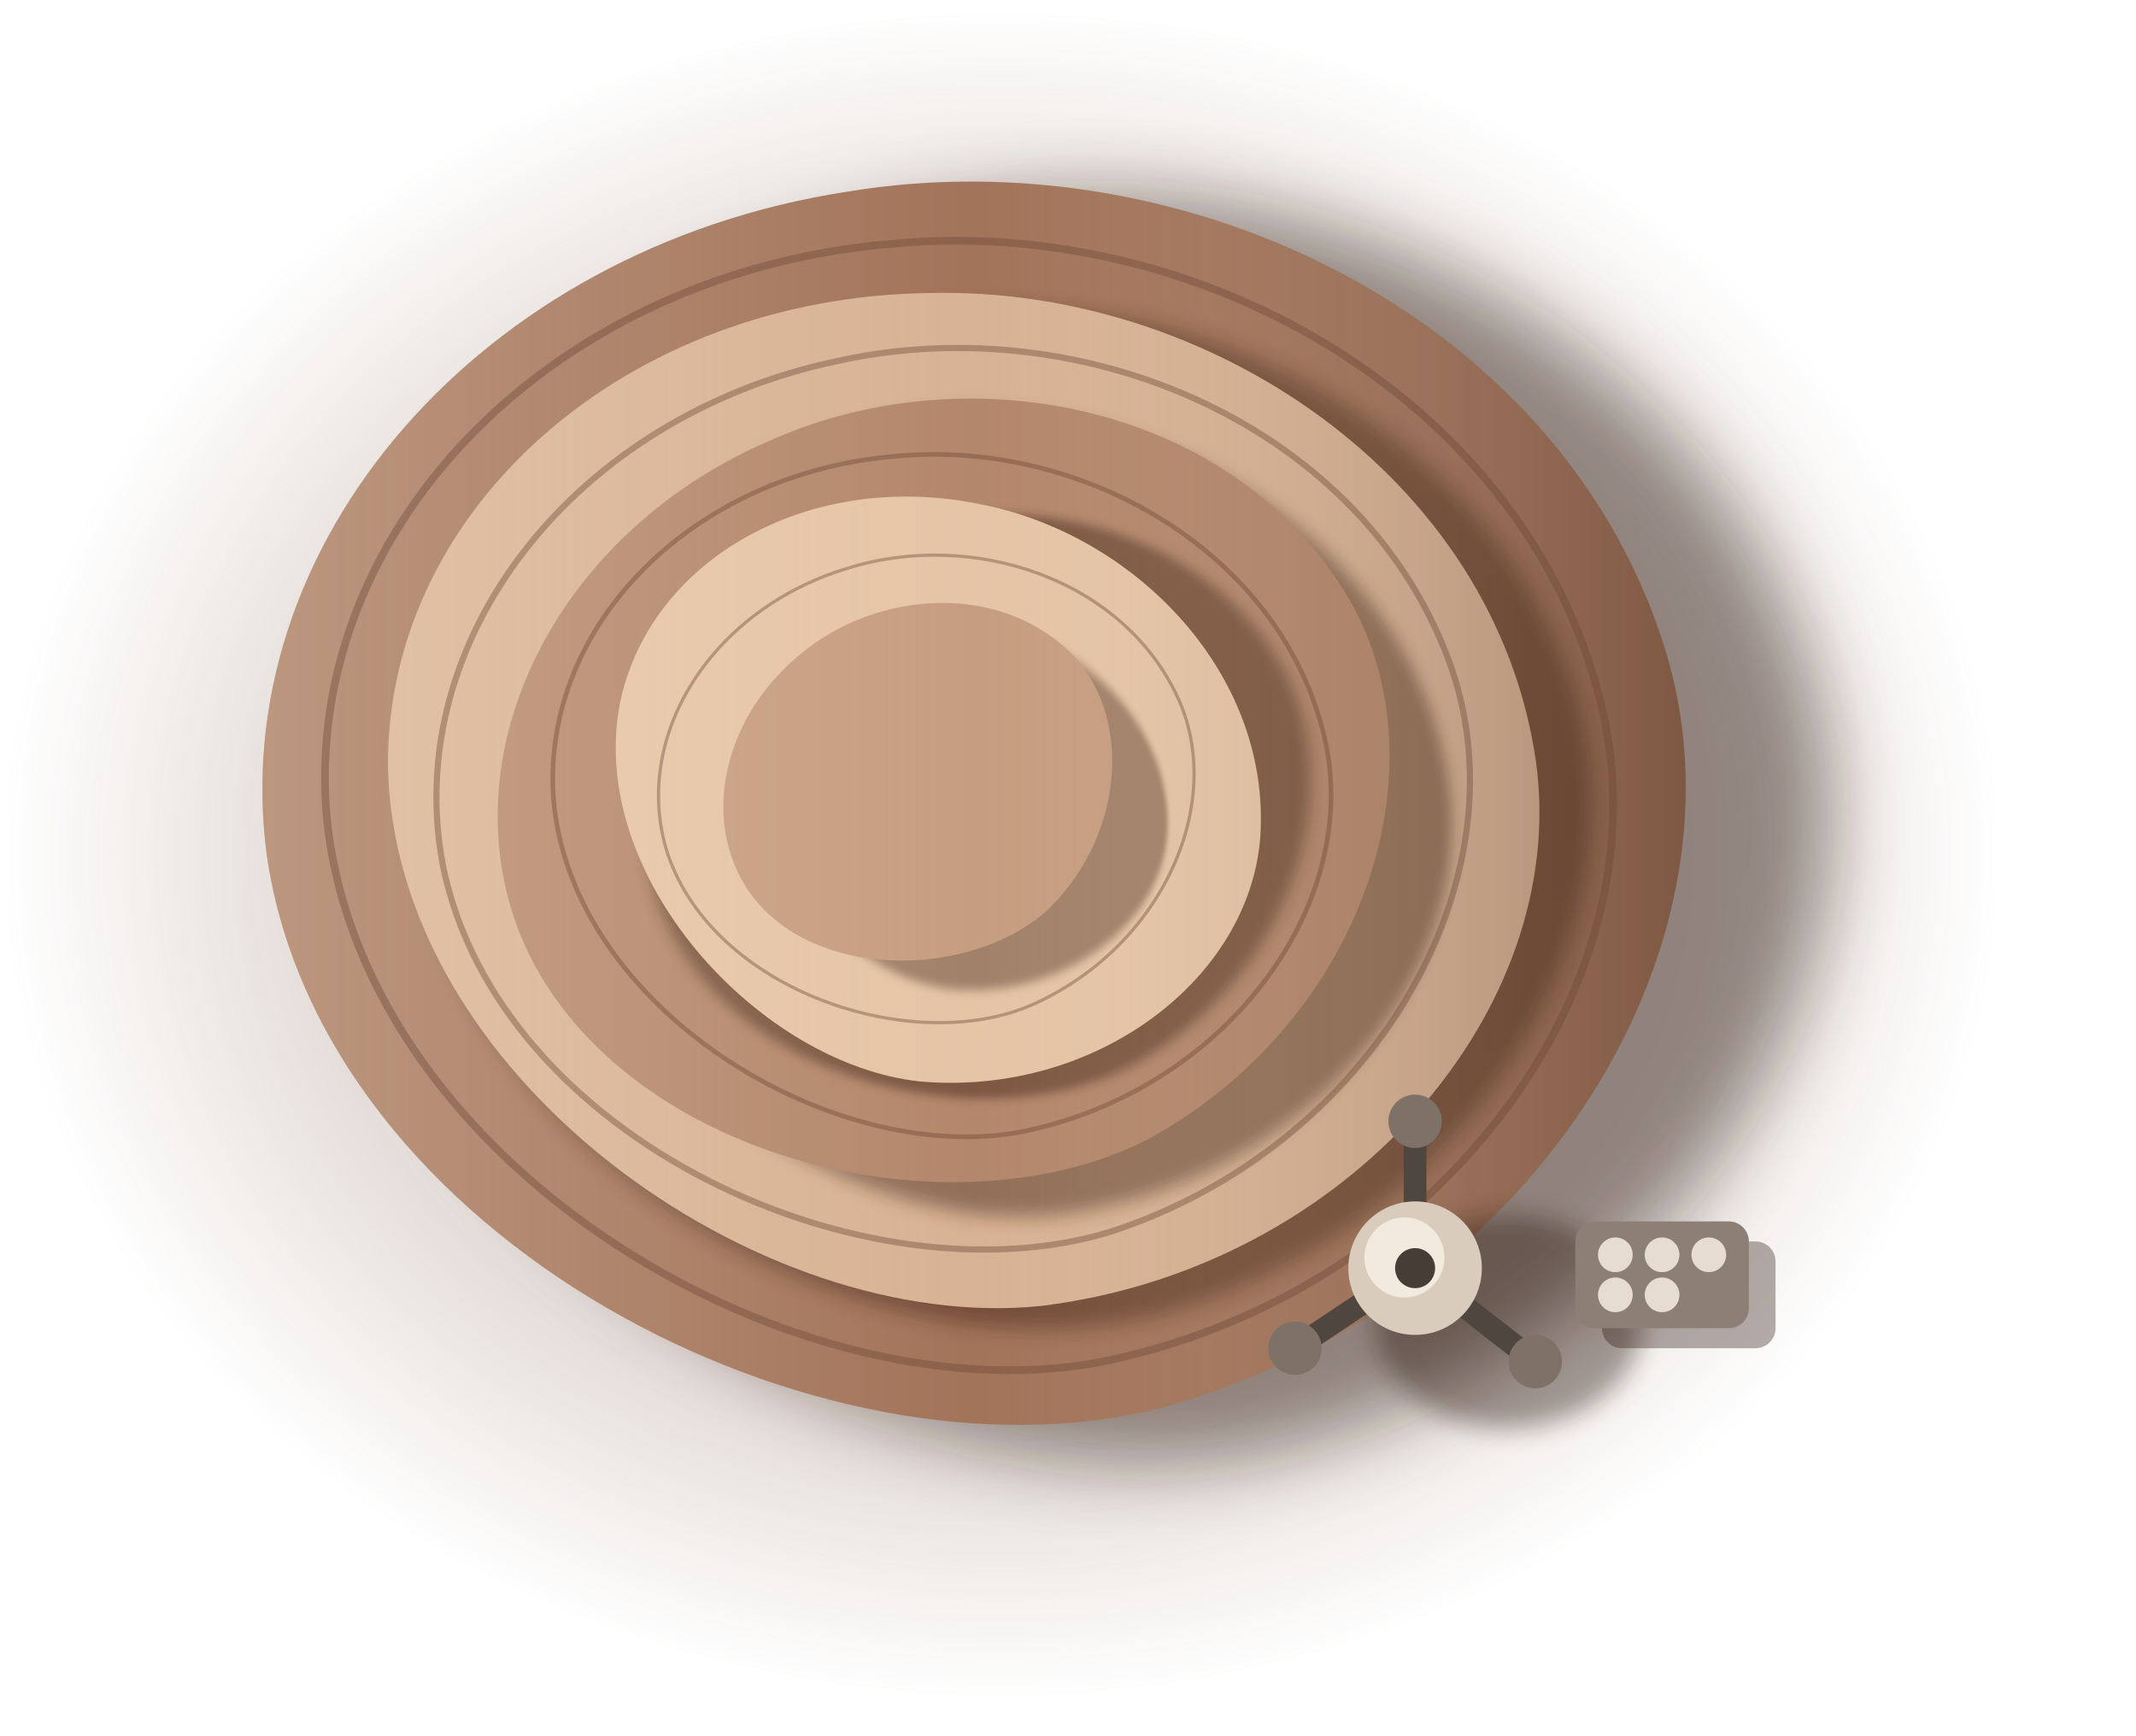
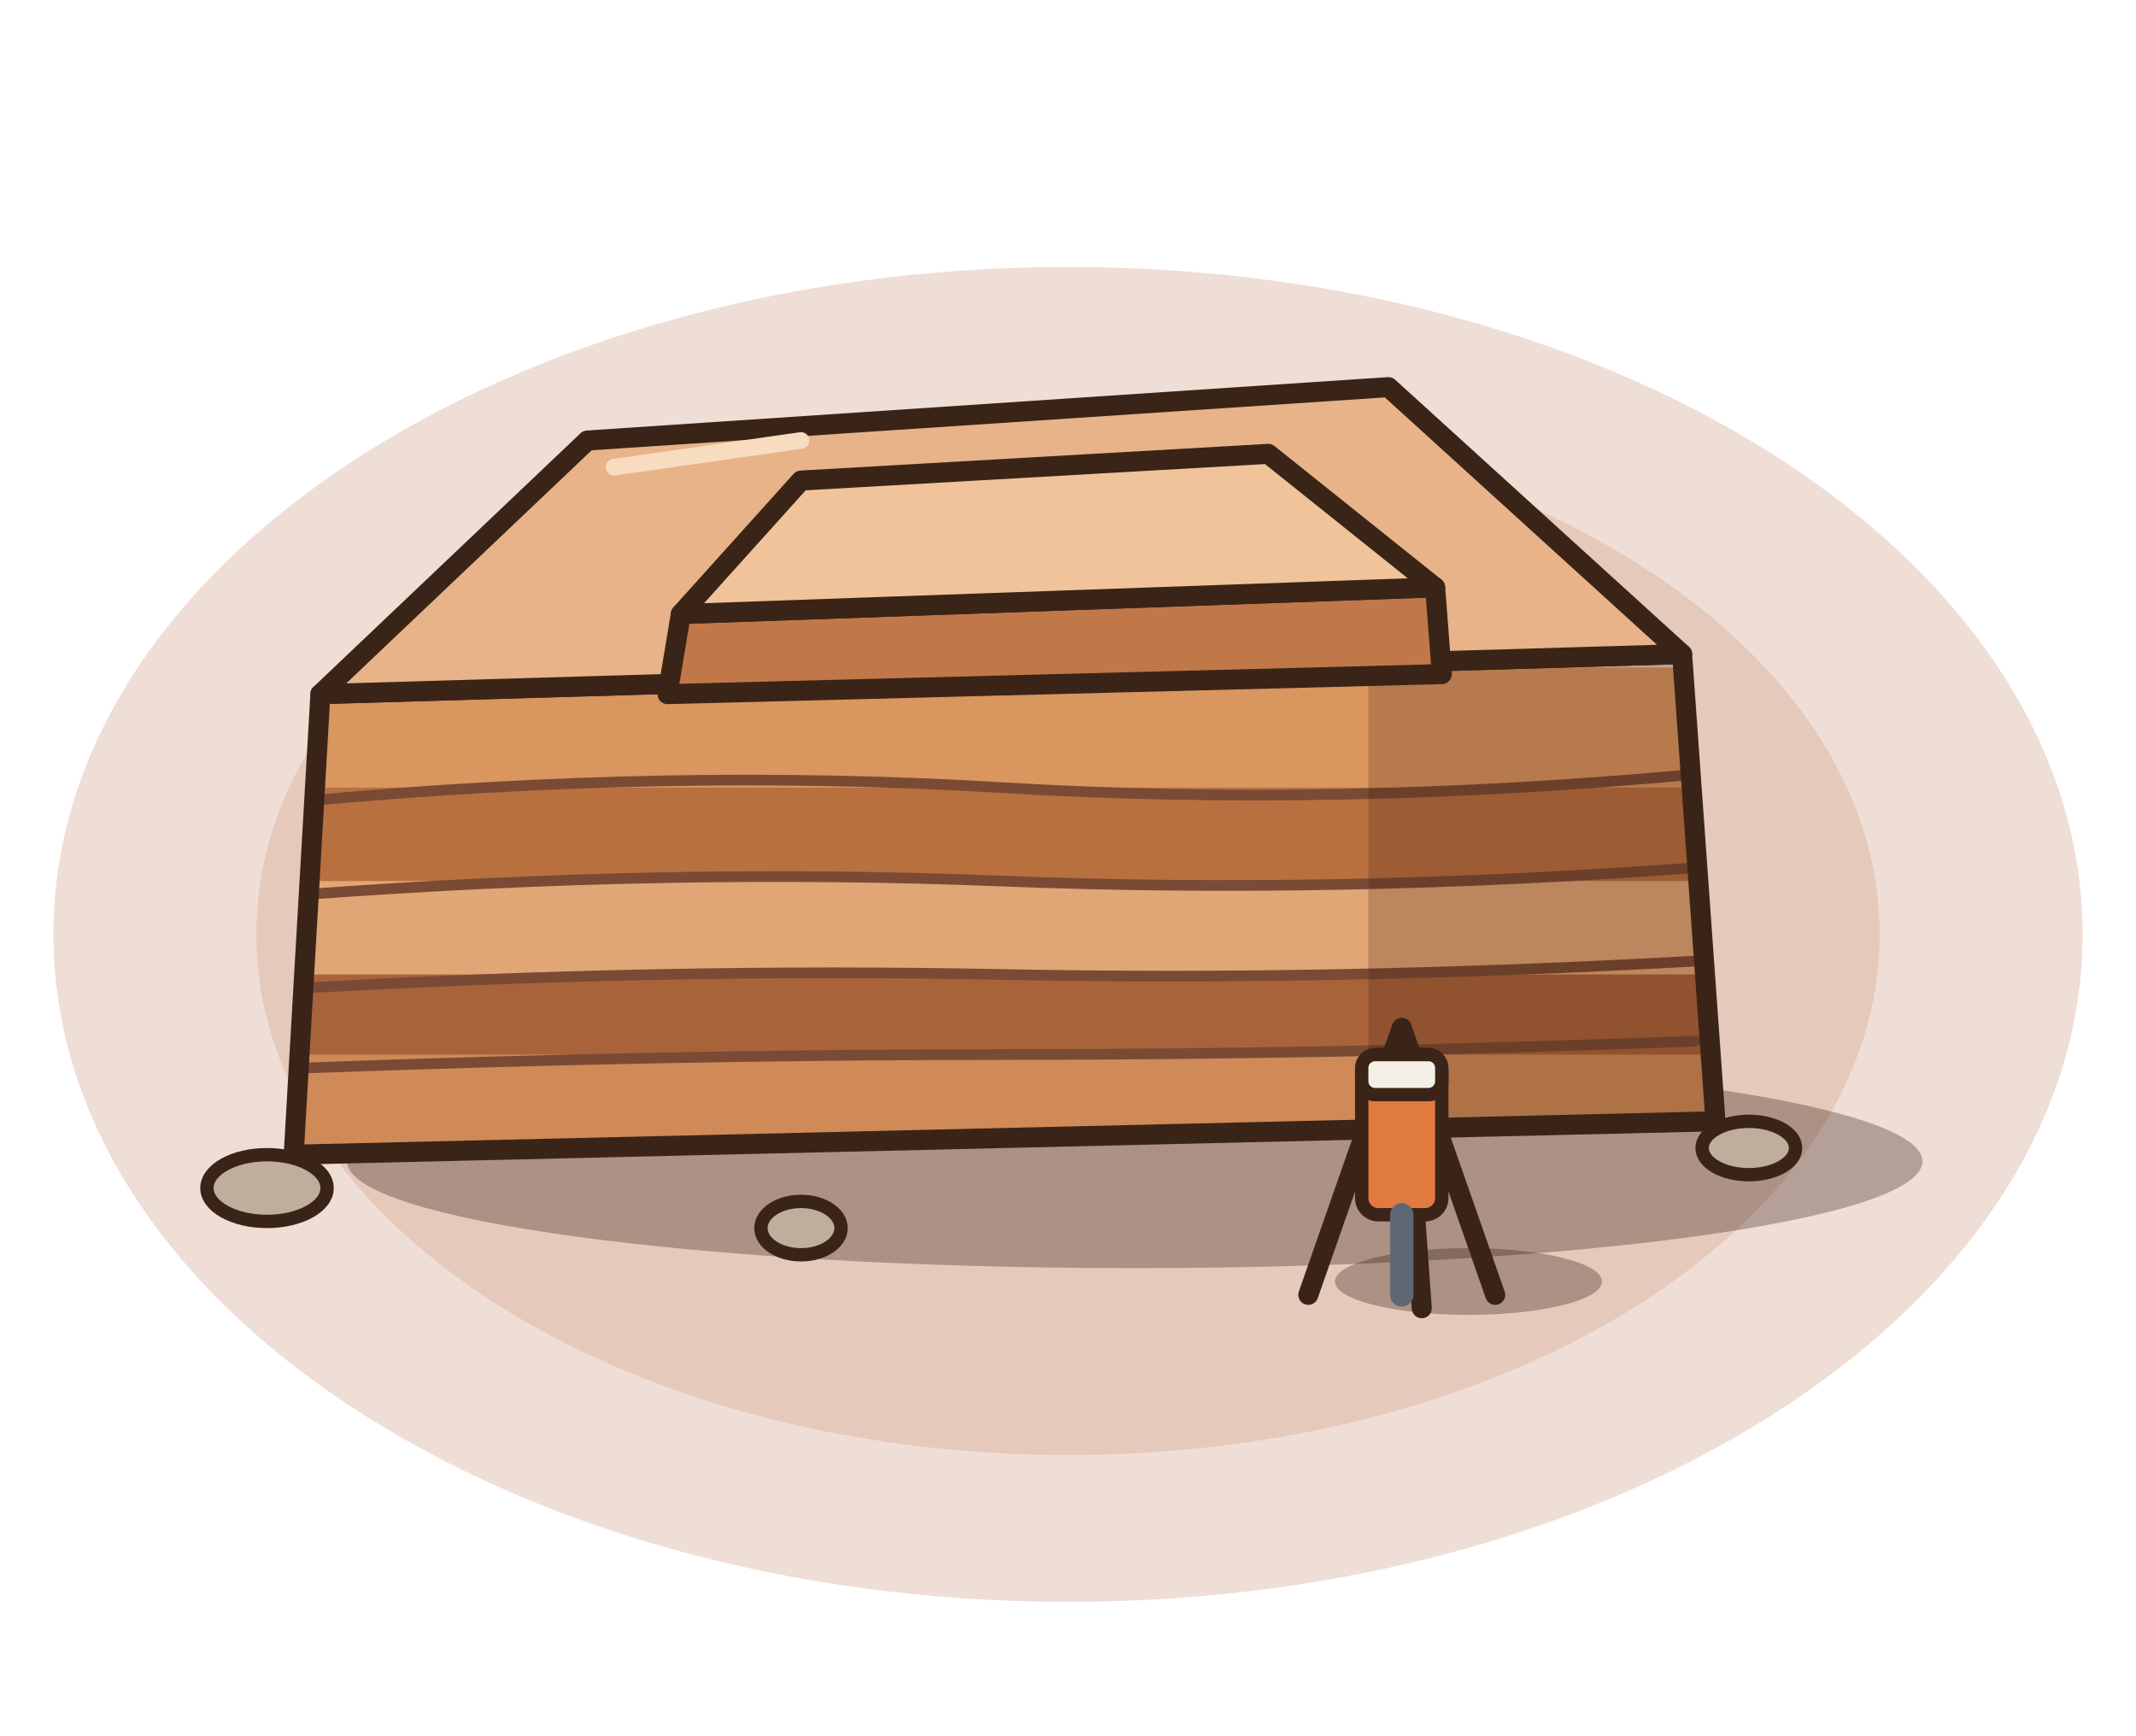
- <svg xmlns="http://www.w3.org/2000/svg" width="320" height="260" viewBox="0 0 320 260">
+ <svg xmlns="http://www.w3.org/2000/svg" width="640" height="520" viewBox="0 0 320 260">
+   <defs />
+   <ellipse cx="160" cy="140" rx="152" ry="100" fill="#b86a45" opacity="0.22" />
+   <ellipse cx="160" cy="140" rx="121.6" ry="78" fill="#b86a45" opacity="0.18" />
  <defs>
-     <filter id="blur" x="-30%" y="-30%" width="160%" height="160%">
-       <feGaussianBlur stdDeviation="5" />
-     </filter>
-     <filter id="haze" x="-30%" y="-30%" width="160%" height="160%">
-       <feGaussianBlur stdDeviation="1.8" />
-     </filter>
-     <radialGradient id="apron">
-       <stop offset="0" stop-color="#6e4530" stop-opacity="0.4" />
-       <stop offset="0.7" stop-color="#6e4530" stop-opacity="0.18" />
-       <stop offset="1" stop-color="#6e4530" stop-opacity="0" />
-     </radialGradient>
-     <linearGradient id="lit" x1="0" y1="0" x2="1" y2="0">
-       <stop offset="0" stop-color="#fff0dc" stop-opacity="0.28" />
-       <stop offset="0.5" stop-color="#fff0dc" stop-opacity="0" />
-       <stop offset="1" stop-color="#2a140b" stop-opacity="0.3" />
-     </linearGradient>
-     <path id="blob" d="M-100 6 C-106 -38 -70 -80 -18 -88 C30 -96 84 -70 98 -22 C110 20 78 70 26 84 C-22 96 -92 60 -100 6 Z" />
+     <clipPath id="wall">
+       <path d="M48 104 L252 98 L257 168 L44 173 Z" />
+     </clipPath>
  </defs>
-   <ellipse cx="150" cy="128" rx="150" ry="126" fill="url(#apron)" />
-   <use href="#blob" transform="translate(166 126) scale(1.08)" fill="#2a140b" opacity="0.45" filter="url(#blur)" />
-   <g transform="translate(146 122)">
-     <use href="#blob" transform="scale(1.06)" fill="#a2745a" />
-     <use href="#blob" transform="translate(5 2) scale(0.87)" fill="#3a1c10" opacity="0.45" filter="url(#haze)" />
-     <use href="#blob" transform="translate(-2 -1) scale(0.86) rotate(8)" fill="#d8b294" />
-     <use href="#blob" transform="translate(3 1) scale(0.68) rotate(8)" fill="#3a1c10" opacity="0.45" filter="url(#haze)" />
-     <use href="#blob" transform="translate(-4 -2) scale(0.67) rotate(-14)" fill="#b3876b" />
-     <use href="#blob" transform="translate(1 0) scale(0.5) rotate(-14)" fill="#3a1c10" opacity="0.45" filter="url(#haze)" />
-     <use href="#blob" transform="translate(-6 -3) scale(0.49) rotate(20)" fill="#e6c4a6" />
-     <use href="#blob" transform="translate(-2 -1) scale(0.31) rotate(20)" fill="#3a1c10" opacity="0.4" filter="url(#haze)" />
-     <use href="#blob" transform="translate(-8 -4) scale(0.3) rotate(-30)" fill="#c69d80" />
-     <use href="#blob" transform="scale(1.06)" fill="url(#lit)" />
-     <g fill="none" stroke="#6b4632" stroke-width="1.2" opacity="0.4">
-       <use href="#blob" transform="translate(-1 0) scale(0.96) rotate(4)" />
-       <use href="#blob" transform="translate(-3 -1) scale(0.77) rotate(-3)" />
-       <use href="#blob" transform="translate(-5 -2) scale(0.58) rotate(4)" />
-       <use href="#blob" transform="translate(-7 -3) scale(0.4) rotate(-8)" />
-     </g>
+   <ellipse cx="170" cy="174" rx="118" ry="16" fill="rgba(40,15,5,0.3)" />
+   <g clip-path="url(#wall)">
+     <rect x="30" y="100" width="240" height="20" fill="#d9965f" />
+     <rect x="30" y="118" width="240" height="20" fill="#b8703f" />
+     <rect x="30" y="132" width="240" height="20" fill="#e0a676" />
+     <rect x="30" y="146" width="240" height="20" fill="#a9633a" />
+     <rect x="30" y="158" width="240" height="20" fill="#cf8a57" />
+     <path d="M46 120 Q100 115 150 118 T254 116" fill="none" stroke="#7a4a35" stroke-width="1.6" stroke-linecap="round" stroke-linejoin="round" />
+     <path d="M46 134 Q100 130 150 132 T254 130" fill="none" stroke="#7a4a35" stroke-width="1.6" stroke-linecap="round" stroke-linejoin="round" />
+     <path d="M46 148 Q100 145 150 146 T254 144" fill="none" stroke="#7a4a35" stroke-width="1.6" stroke-linecap="round" stroke-linejoin="round" />
+     <path d="M46 160 Q100 158 150 158 T254 156" fill="none" stroke="#7a4a35" stroke-width="1.6" stroke-linecap="round" stroke-linejoin="round" />
+     <rect x="205" y="90" width="60" height="90" fill="rgba(60,25,10,0.22)" />
  </g>
-   <ellipse cx="226" cy="198" rx="20" ry="16" fill="#2a140b" opacity="0.4" filter="url(#haze)" />
-   <g stroke="#4f4640" stroke-width="3.4" stroke-linecap="round">
-     <line x1="212" y1="190" x2="194" y2="202" />
-     <line x1="212" y1="190" x2="230" y2="204" />
-     <line x1="212" y1="190" x2="212" y2="168" />
-   </g>
-   <g fill="#7d7168">
-     <circle cx="194" cy="202" r="4" />
-     <circle cx="230" cy="204" r="4" />
-     <circle cx="212" cy="168" r="4" />
-   </g>
-   <circle cx="212" cy="190" r="10" fill="#d9ccbc" />
-   <circle cx="210.4" cy="188.4" r="6" fill="#f3eadf" />
-   <circle cx="212" cy="190" r="3" fill="#463d37" />
-   <rect x="240" y="186" width="26" height="16" rx="3" fill="#2a140b" opacity="0.35" />
-   <rect x="236" y="183" width="26" height="16" rx="3" fill="#8c8076" />
-   <g fill="#e6dccf">
-     <circle cx="242" cy="188" r="2.6" />
-     <circle cx="249" cy="188" r="2.6" />
-     <circle cx="256" cy="188" r="2.6" />
-     <circle cx="242" cy="194" r="2.6" />
-     <circle cx="249" cy="194" r="2.6" />
-   </g>
+   <path d="M48 104 L252 98 L257 168 L44 173 Z" fill="none" stroke="#3a2418" stroke-width="3" stroke-linejoin="round" stroke-linecap="round" />
+   <path d="M48 104 L88 66 L208 58 L252 98 Z" fill="#e8b388" stroke="#3a2418" stroke-width="3" stroke-linejoin="round" stroke-linecap="round" />
+   <path d="M102 92 L215 88 L216 101 L100 104 Z" fill="#c07848" stroke="#3a2418" stroke-width="3" stroke-linejoin="round" stroke-linecap="round" />
+   <path d="M102 92 L120 72 L190 68 L215 88 Z" fill="#f0c39a" stroke="#3a2418" stroke-width="3" stroke-linejoin="round" stroke-linecap="round" />
+   <path d="M92 70 L120 66" fill="none" stroke="#f8dcbf" stroke-width="2.5" stroke-linecap="round" stroke-linejoin="round" />
+   <ellipse cx="40" cy="178" rx="9" ry="5" fill="#bfae9c" stroke="#3a2418" stroke-width="2" stroke-linejoin="round" stroke-linecap="round" />
+   <ellipse cx="262" cy="172" rx="7" ry="4" fill="#bfae9c" stroke="#3a2418" stroke-width="2" stroke-linejoin="round" stroke-linecap="round" />
+   <ellipse cx="120" cy="184" rx="6" ry="4" fill="#bfae9c" stroke="#3a2418" stroke-width="2" stroke-linejoin="round" stroke-linecap="round" />
+   <ellipse cx="220" cy="192" rx="20" ry="5" fill="rgba(40,15,5,0.3)" />
+   <path d="M196 194 L210 154 L224 194 M210 154 L213 196" fill="none" stroke="#3a2418" stroke-width="3" stroke-linecap="round" stroke-linejoin="round" />
+   <rect x="204" y="158" width="12" height="24" rx="2.5" fill="#e07a3f" stroke="#3a2418" stroke-width="2" stroke-linejoin="round" stroke-linecap="round" />
+   <rect x="204" y="158" width="12" height="6" rx="2" fill="#f4efe6" stroke="#3a2418" stroke-width="2" stroke-linejoin="round" stroke-linecap="round" />
+   <path d="M210 182 V194" fill="none" stroke="#5d6874" stroke-width="3.5" stroke-linecap="round" stroke-linejoin="round" />
</svg>
